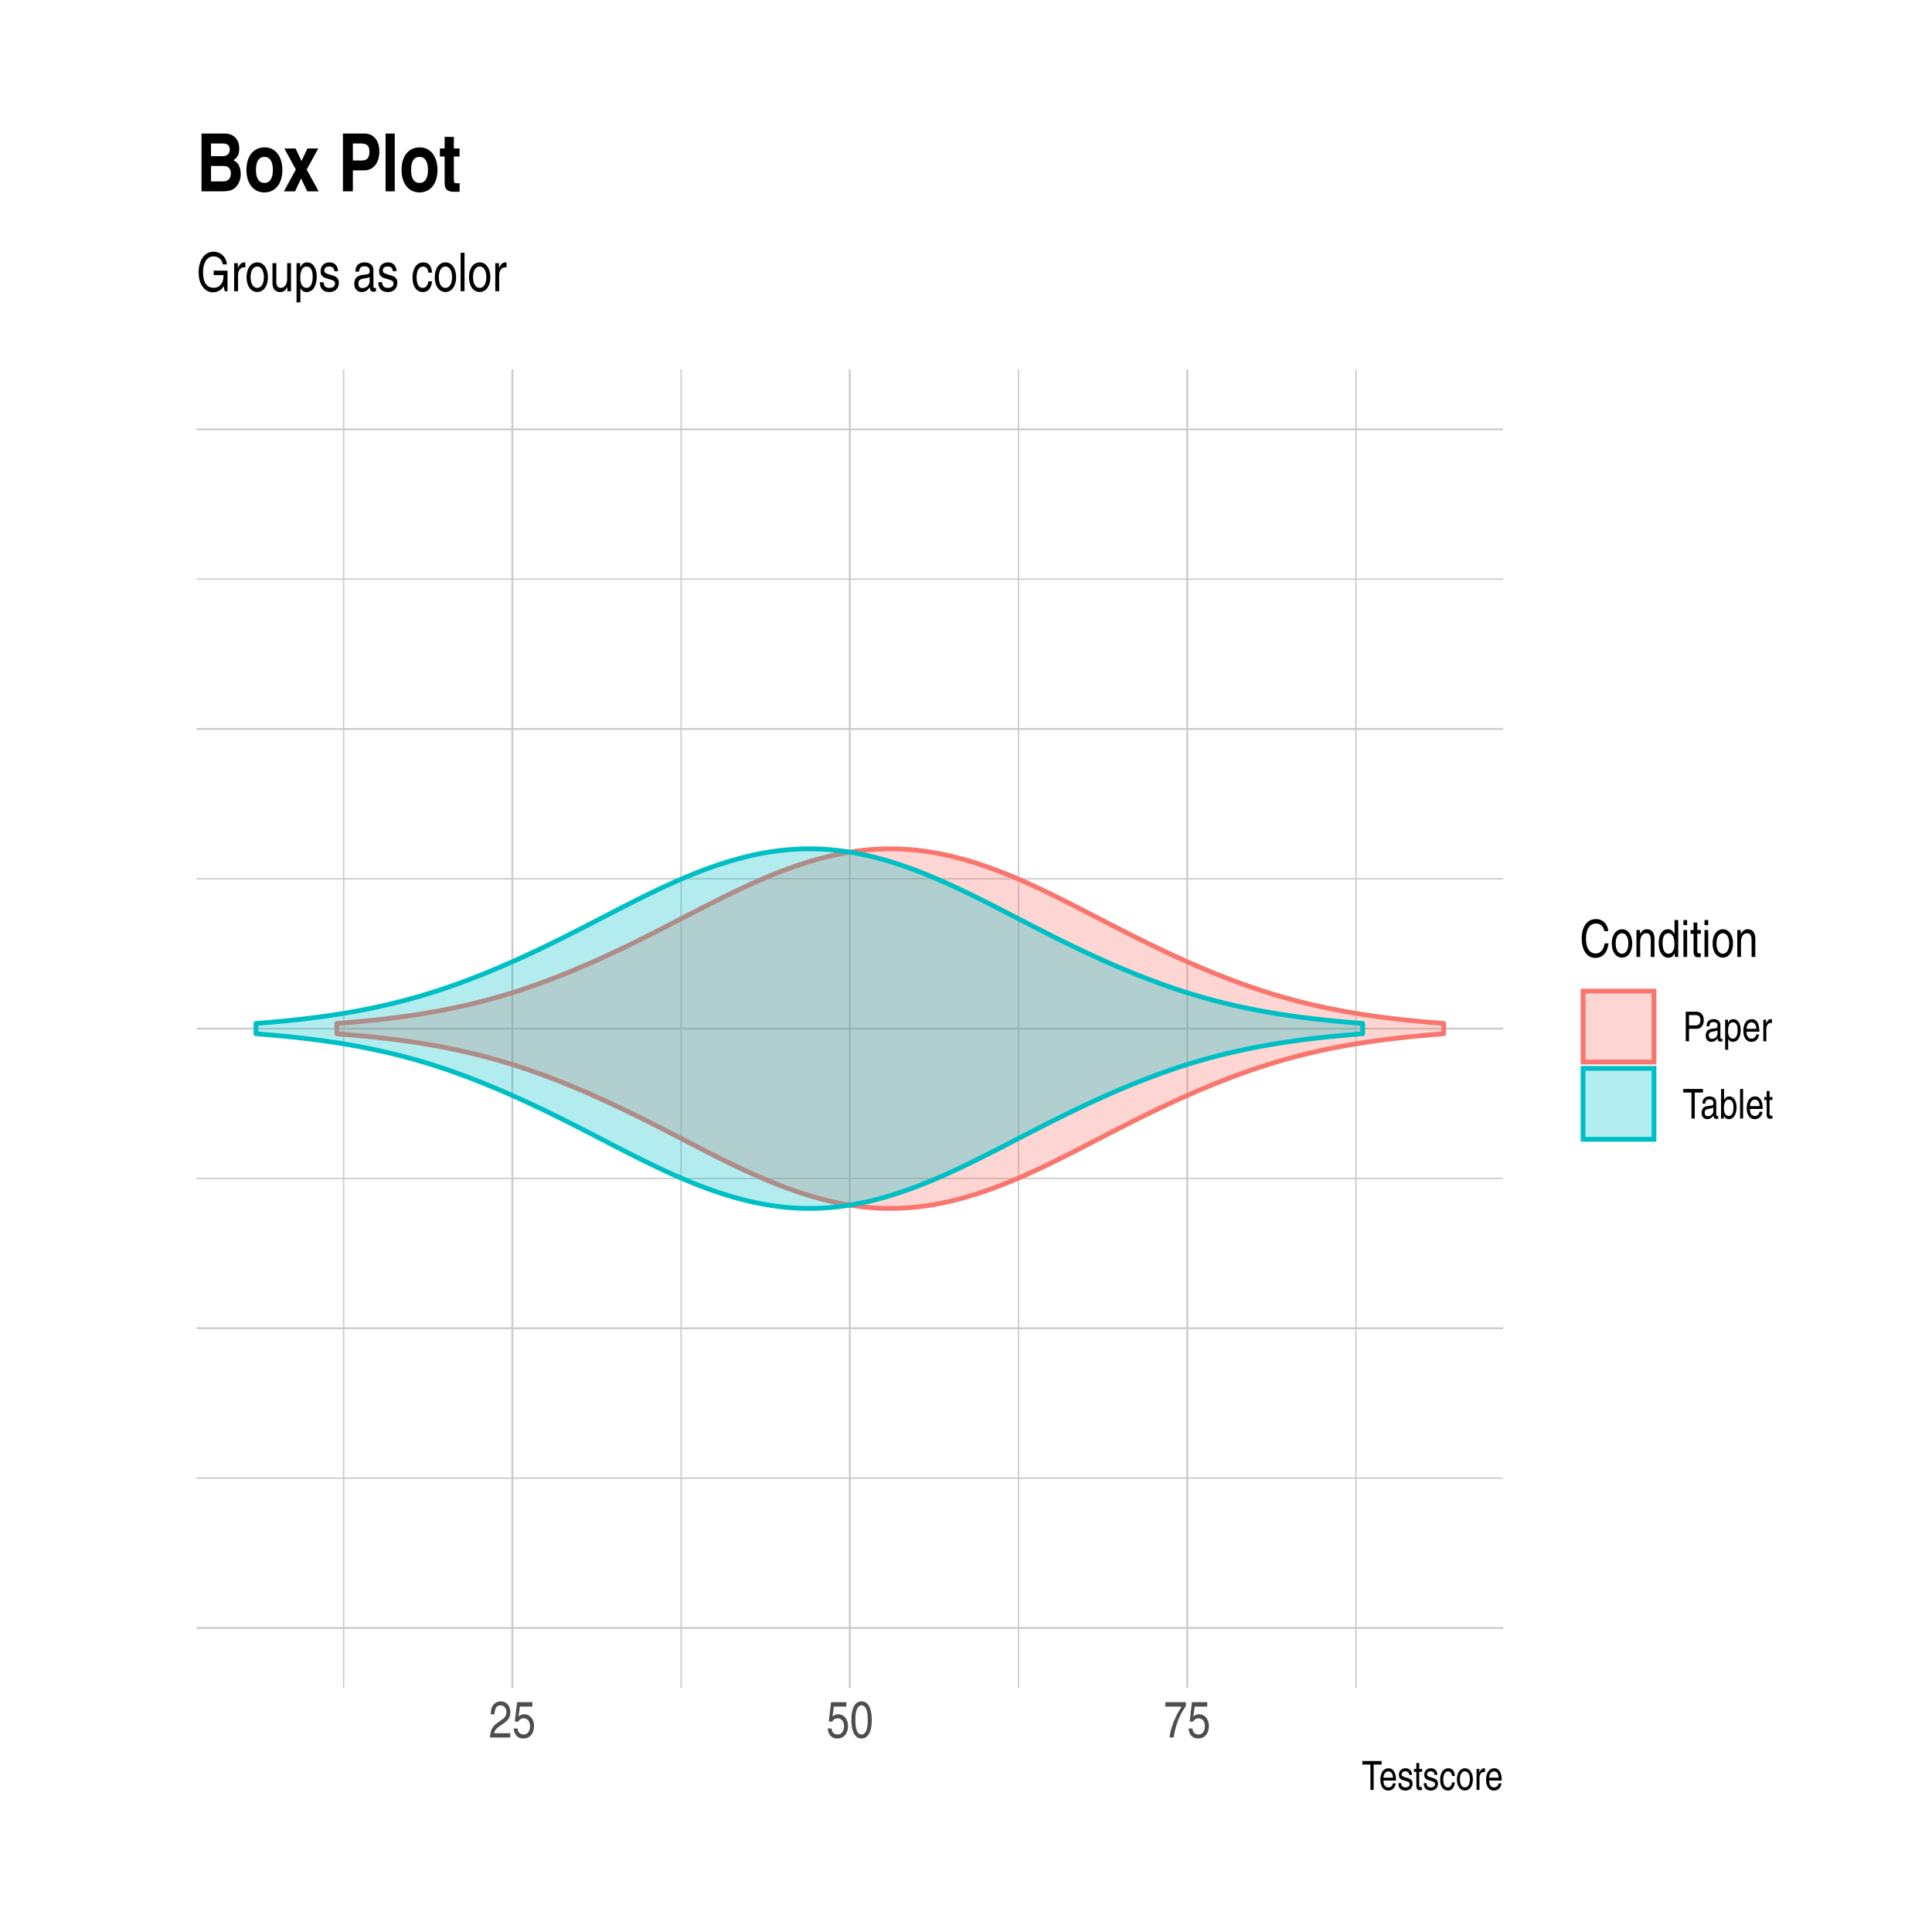
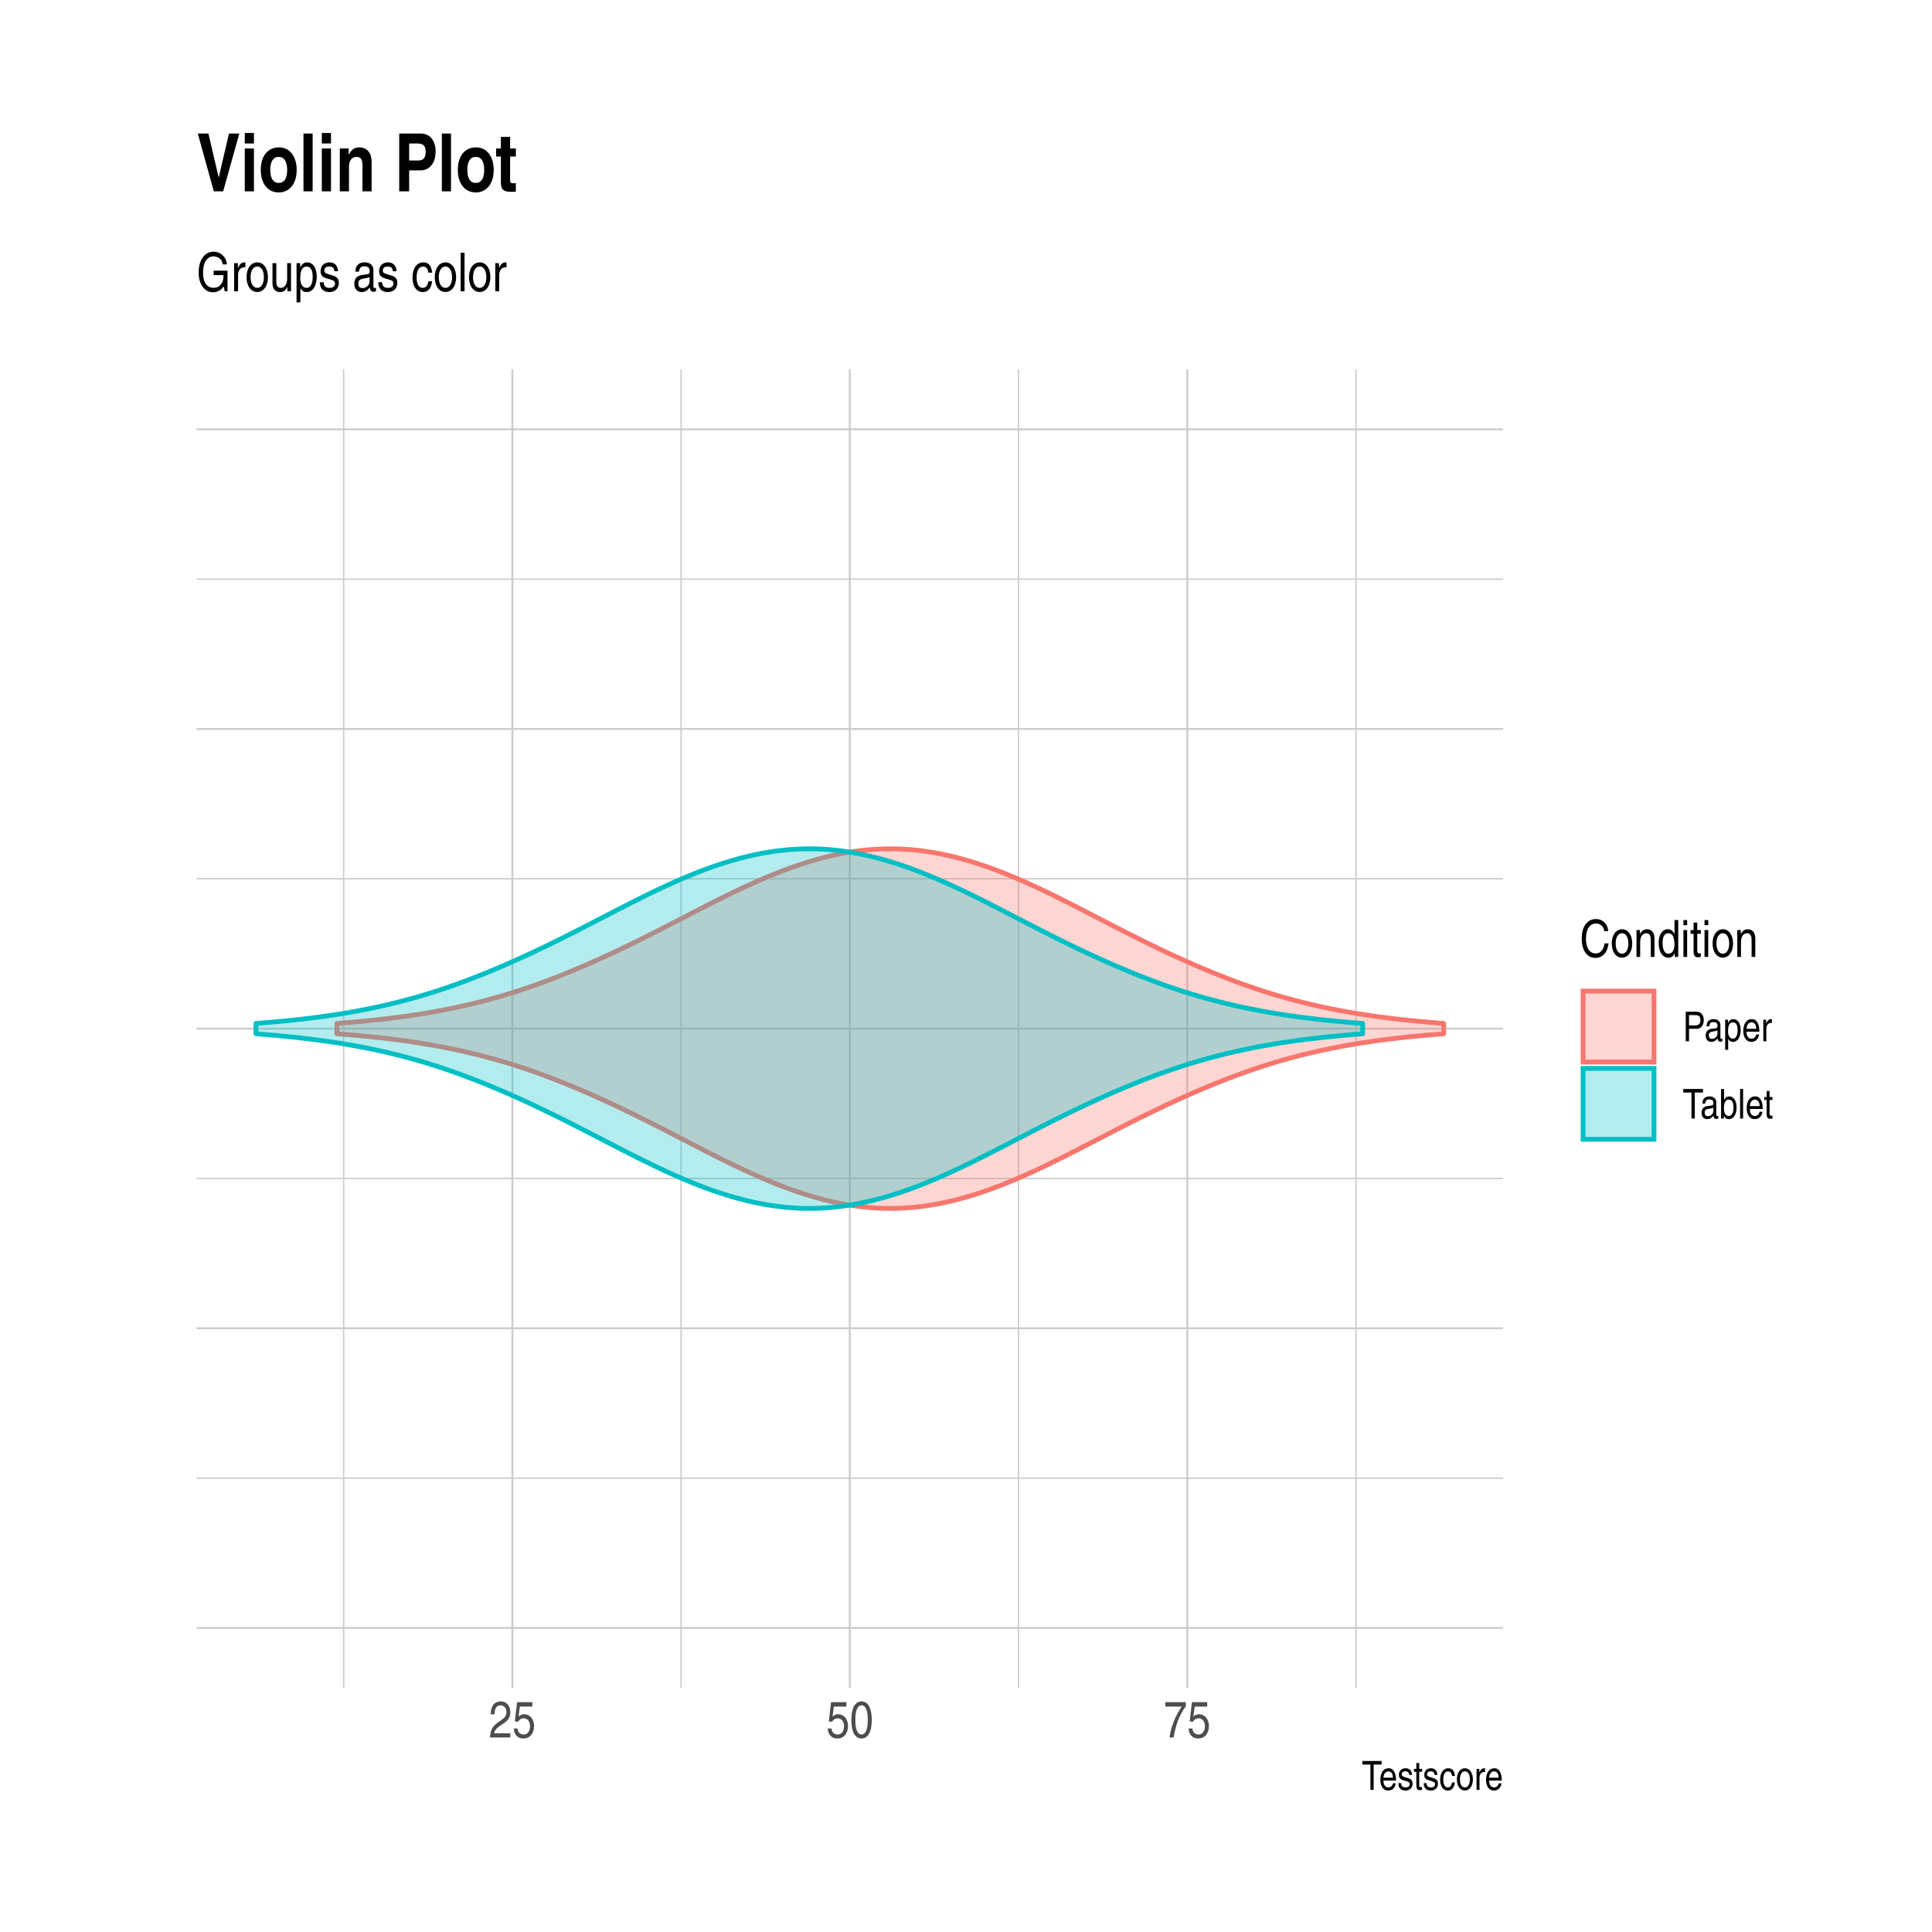
<svg xmlns="http://www.w3.org/2000/svg" class="svglite" width="432.00pt" height="432.00pt" viewBox="0 0 432.00 432.00">
  <defs>
    <style type="text/css">
    .svglite line, .svglite polyline, .svglite polygon, .svglite path, .svglite rect, .svglite circle {
      fill: none;
      stroke: #000000;
      stroke-linecap: round;
      stroke-linejoin: round;
      stroke-miterlimit: 10.00;
    }
  </style>
  </defs>
  <rect width="100%" height="100%" style="stroke: none; fill: none;" />
  <defs>
    <clipPath id="cpMC4wMHw0MzIuMDB8MC4wMHw0MzIuMDA=">
      <rect x="0.00" y="0.00" width="432.00" height="432.00" />
    </clipPath>
  </defs>
  <g clip-path="url(#cpMC4wMHw0MzIuMDB8MC4wMHw0MzIuMDA=)">
</g>
  <defs>
    <clipPath id="cpNDMuOTV8MzM2LjA5fDgyLjU5fDM3Ny40MQ==">
      <rect x="43.95" y="82.59" width="292.14" height="294.83" />
    </clipPath>
  </defs>
  <g clip-path="url(#cpNDMuOTV8MzM2LjA5fDgyLjU5fDM3Ny40MQ==)">
    <polyline points="43.95,330.51 336.09,330.51 " style="stroke-width: 0.32; stroke: #CCCCCC; stroke-linecap: butt;" />
    <polyline points="43.95,263.50 336.09,263.50 " style="stroke-width: 0.32; stroke: #CCCCCC; stroke-linecap: butt;" />
    <polyline points="43.95,196.50 336.09,196.50 " style="stroke-width: 0.32; stroke: #CCCCCC; stroke-linecap: butt;" />
    <polyline points="43.95,129.49 336.09,129.49 " style="stroke-width: 0.32; stroke: #CCCCCC; stroke-linecap: butt;" />
    <polyline points="76.84,377.41 76.84,82.59 " style="stroke-width: 0.32; stroke: #CCCCCC; stroke-linecap: butt;" />
    <polyline points="152.29,377.41 152.29,82.59 " style="stroke-width: 0.32; stroke: #CCCCCC; stroke-linecap: butt;" />
    <polyline points="227.74,377.41 227.74,82.59 " style="stroke-width: 0.32; stroke: #CCCCCC; stroke-linecap: butt;" />
    <polyline points="303.19,377.41 303.19,82.59 " style="stroke-width: 0.32; stroke: #CCCCCC; stroke-linecap: butt;" />
    <polyline points="43.95,364.01 336.09,364.01 " style="stroke-width: 0.43; stroke: #CCCCCC; stroke-linecap: butt;" />
    <polyline points="43.95,297.00 336.09,297.00 " style="stroke-width: 0.43; stroke: #CCCCCC; stroke-linecap: butt;" />
    <polyline points="43.95,230.00 336.09,230.00 " style="stroke-width: 0.43; stroke: #CCCCCC; stroke-linecap: butt;" />
    <polyline points="43.95,162.99 336.09,162.99 " style="stroke-width: 0.43; stroke: #CCCCCC; stroke-linecap: butt;" />
    <polyline points="43.95,95.99 336.09,95.99 " style="stroke-width: 0.43; stroke: #CCCCCC; stroke-linecap: butt;" />
    <polyline points="114.57,377.41 114.57,82.59 " style="stroke-width: 0.43; stroke: #CCCCCC; stroke-linecap: butt;" />
    <polyline points="190.02,377.41 190.02,82.59 " style="stroke-width: 0.43; stroke: #CCCCCC; stroke-linecap: butt;" />
    <polyline points="265.47,377.41 265.47,82.59 " style="stroke-width: 0.43; stroke: #CCCCCC; stroke-linecap: butt;" />
    <polygon points="75.33,231.15 75.82,231.19 76.30,231.23 76.79,231.27 77.27,231.31 77.76,231.35 78.24,231.39 78.72,231.43 79.21,231.47 79.69,231.52 80.18,231.56 80.66,231.61 81.15,231.65 81.63,231.70 82.11,231.75 82.60,231.79 83.08,231.84 83.57,231.89 84.05,231.94 84.54,232.00 85.02,232.05 85.50,232.11 85.99,232.16 86.47,232.22 86.96,232.28 87.44,232.33 87.93,232.39 88.41,232.46 88.89,232.52 89.38,232.58 89.86,232.65 90.35,232.71 90.83,232.78 91.32,232.85 91.80,232.92 92.28,232.99 92.77,233.06 93.25,233.14 93.74,233.21 94.22,233.29 94.71,233.37 95.19,233.45 95.67,233.53 96.16,233.61 96.64,233.70 97.13,233.79 97.61,233.87 98.10,233.96 98.58,234.05 99.06,234.15 99.55,234.24 100.03,234.33 100.52,234.43 101.00,234.53 101.49,234.63 101.97,234.73 102.45,234.84 102.94,234.94 103.42,235.05 103.91,235.16 104.39,235.27 104.88,235.38 105.36,235.50 105.84,235.61 106.33,235.73 106.81,235.85 107.30,235.97 107.78,236.09 108.27,236.22 108.75,236.35 109.23,236.48 109.72,236.61 110.20,236.74 110.69,236.88 111.17,237.01 111.66,237.15 112.14,237.29 112.62,237.43 113.11,237.58 113.59,237.73 114.08,237.87 114.56,238.02 115.05,238.18 115.53,238.33 116.01,238.49 116.50,238.65 116.98,238.81 117.47,238.97 117.95,239.13 118.44,239.30 118.92,239.47 119.40,239.64 119.89,239.81 120.37,239.98 120.86,240.16 121.34,240.34 121.83,240.51 122.31,240.70 122.79,240.88 123.28,241.06 123.76,241.25 124.25,241.44 124.73,241.62 125.22,241.82 125.70,242.01 126.18,242.20 126.67,242.40 127.15,242.60 127.64,242.80 128.12,243.00 128.61,243.20 129.09,243.40 129.57,243.61 130.06,243.81 130.54,244.02 131.03,244.23 131.51,244.44 132.00,244.65 132.48,244.87 132.96,245.08 133.45,245.30 133.93,245.52 134.42,245.74 134.90,245.96 135.39,246.18 135.87,246.40 136.35,246.63 136.84,246.85 137.32,247.08 137.81,247.31 138.29,247.54 138.78,247.77 139.26,248.00 139.74,248.23 140.23,248.47 140.71,248.70 141.20,248.94 141.68,249.17 142.17,249.41 142.65,249.65 143.13,249.89 143.62,250.13 144.10,250.37 144.59,250.62 145.07,250.86 145.56,251.10 146.04,251.35 146.53,251.59 147.01,251.84 147.49,252.09 147.98,252.33 148.46,252.58 148.95,252.83 149.43,253.08 149.92,253.33 150.40,253.58 150.88,253.83 151.37,254.08 151.85,254.33 152.34,254.58 152.82,254.83 153.31,255.08 153.79,255.33 154.27,255.58 154.76,255.83 155.24,256.08 155.73,256.33 156.21,256.58 156.70,256.83 157.18,257.08 157.66,257.33 158.15,257.57 158.63,257.82 159.12,258.06 159.60,258.31 160.09,258.55 160.57,258.80 161.05,259.04 161.54,259.28 162.02,259.52 162.51,259.76 162.99,259.99 163.48,260.23 163.96,260.46 164.44,260.70 164.93,260.93 165.41,261.16 165.90,261.39 166.38,261.61 166.87,261.84 167.35,262.06 167.83,262.28 168.32,262.50 168.80,262.72 169.29,262.93 169.77,263.14 170.26,263.35 170.74,263.56 171.22,263.77 171.71,263.97 172.19,264.17 172.68,264.37 173.16,264.57 173.65,264.76 174.13,264.95 174.61,265.14 175.10,265.32 175.58,265.51 176.07,265.69 176.55,265.86 177.04,266.04 177.52,266.21 178.00,266.38 178.49,266.54 178.97,266.70 179.46,266.86 179.94,267.02 180.43,267.17 180.91,267.32 181.39,267.46 181.88,267.61 182.36,267.75 182.85,267.88 183.33,268.01 183.82,268.14 184.30,268.27 184.78,268.39 185.27,268.51 185.75,268.62 186.24,268.73 186.72,268.84 187.21,268.94 187.69,269.04 188.17,269.13 188.66,269.23 189.14,269.31 189.63,269.40 190.11,269.48 190.60,269.55 191.08,269.62 191.56,269.69 192.05,269.75 192.53,269.81 193.02,269.87 193.50,269.92 193.99,269.97 194.47,270.01 194.95,270.05 195.44,270.08 195.92,270.11 196.41,270.14 196.89,270.16 197.38,270.18 197.86,270.19 198.34,270.20 198.83,270.20 199.31,270.20 199.80,270.20 200.28,270.19 200.77,270.18 201.25,270.16 201.73,270.14 202.22,270.11 202.70,270.08 203.19,270.05 203.67,270.01 204.16,269.97 204.64,269.92 205.12,269.87 205.61,269.81 206.09,269.75 206.58,269.69 207.06,269.62 207.55,269.55 208.03,269.48 208.51,269.40 209.00,269.31 209.48,269.23 209.97,269.13 210.45,269.04 210.94,268.94 211.42,268.84 211.90,268.73 212.39,268.62 212.87,268.51 213.36,268.39 213.84,268.27 214.33,268.14 214.81,268.01 215.29,267.88 215.78,267.75 216.26,267.61 216.75,267.46 217.23,267.32 217.72,267.17 218.20,267.02 218.68,266.86 219.17,266.70 219.65,266.54 220.14,266.38 220.62,266.21 221.11,266.04 221.59,265.86 222.07,265.69 222.56,265.51 223.04,265.32 223.53,265.14 224.01,264.95 224.50,264.76 224.98,264.57 225.46,264.37 225.95,264.17 226.43,263.97 226.92,263.77 227.40,263.56 227.89,263.35 228.37,263.14 228.85,262.93 229.34,262.72 229.82,262.50 230.31,262.28 230.79,262.06 231.28,261.84 231.76,261.61 232.25,261.39 232.73,261.16 233.21,260.93 233.70,260.70 234.18,260.46 234.67,260.23 235.15,259.99 235.64,259.76 236.12,259.52 236.60,259.28 237.09,259.04 237.57,258.80 238.06,258.55 238.54,258.31 239.03,258.06 239.51,257.82 239.99,257.57 240.48,257.33 240.96,257.08 241.45,256.83 241.93,256.58 242.42,256.33 242.90,256.08 243.38,255.83 243.87,255.58 244.35,255.33 244.84,255.08 245.32,254.83 245.81,254.58 246.29,254.33 246.77,254.08 247.26,253.83 247.74,253.58 248.23,253.33 248.71,253.08 249.20,252.83 249.68,252.58 250.16,252.33 250.65,252.09 251.13,251.84 251.62,251.59 252.10,251.35 252.59,251.10 253.07,250.86 253.55,250.62 254.04,250.37 254.52,250.13 255.01,249.89 255.49,249.65 255.98,249.41 256.46,249.17 256.94,248.94 257.43,248.70 257.91,248.47 258.40,248.23 258.88,248.00 259.37,247.77 259.85,247.54 260.33,247.31 260.82,247.08 261.30,246.85 261.79,246.63 262.27,246.40 262.76,246.18 263.24,245.96 263.72,245.74 264.21,245.52 264.69,245.30 265.18,245.08 265.66,244.87 266.15,244.65 266.63,244.44 267.11,244.23 267.60,244.02 268.08,243.81 268.57,243.61 269.05,243.40 269.54,243.20 270.02,243.00 270.50,242.80 270.99,242.60 271.47,242.40 271.96,242.20 272.44,242.01 272.93,241.82 273.41,241.62 273.89,241.44 274.38,241.25 274.86,241.06 275.35,240.88 275.83,240.70 276.32,240.51 276.80,240.34 277.28,240.16 277.77,239.98 278.25,239.81 278.74,239.64 279.22,239.47 279.71,239.30 280.19,239.13 280.67,238.97 281.16,238.81 281.64,238.65 282.13,238.49 282.61,238.33 283.10,238.18 283.58,238.02 284.06,237.87 284.55,237.73 285.03,237.58 285.52,237.43 286.00,237.29 286.49,237.15 286.97,237.01 287.45,236.88 287.94,236.74 288.42,236.61 288.91,236.48 289.39,236.35 289.88,236.22 290.36,236.09 290.84,235.97 291.33,235.85 291.81,235.73 292.30,235.61 292.78,235.50 293.27,235.38 293.75,235.27 294.23,235.16 294.72,235.05 295.20,234.94 295.69,234.84 296.17,234.73 296.66,234.63 297.14,234.53 297.62,234.43 298.11,234.33 298.59,234.24 299.08,234.15 299.56,234.05 300.05,233.96 300.53,233.87 301.01,233.79 301.50,233.70 301.98,233.61 302.47,233.53 302.95,233.45 303.44,233.37 303.92,233.29 304.40,233.21 304.89,233.14 305.37,233.06 305.86,232.99 306.34,232.92 306.83,232.85 307.31,232.78 307.79,232.71 308.28,232.65 308.76,232.58 309.25,232.52 309.73,232.46 310.22,232.39 310.70,232.33 311.18,232.28 311.67,232.22 312.15,232.16 312.64,232.11 313.12,232.05 313.61,232.00 314.09,231.94 314.57,231.89 315.06,231.84 315.54,231.79 316.03,231.75 316.51,231.70 317.00,231.65 317.48,231.61 317.97,231.56 318.45,231.52 318.93,231.47 319.42,231.43 319.90,231.39 320.39,231.35 320.87,231.31 321.36,231.27 321.84,231.23 322.32,231.19 322.81,231.15 322.81,228.84 322.32,228.81 321.84,228.77 321.36,228.73 320.87,228.69 320.39,228.65 319.90,228.61 319.42,228.57 318.93,228.52 318.45,228.48 317.97,228.44 317.48,228.39 317.00,228.35 316.51,228.30 316.03,228.25 315.54,228.20 315.06,228.16 314.57,228.10 314.09,228.05 313.61,228.00 313.12,227.95 312.64,227.89 312.15,227.84 311.67,227.78 311.18,227.72 310.70,227.66 310.22,227.60 309.73,227.54 309.25,227.48 308.76,227.42 308.28,227.35 307.79,227.28 307.31,227.22 306.83,227.15 306.34,227.08 305.86,227.01 305.37,226.93 304.89,226.86 304.40,226.78 303.92,226.71 303.44,226.63 302.95,226.55 302.47,226.47 301.98,226.38 301.50,226.30 301.01,226.21 300.53,226.13 300.05,226.04 299.56,225.95 299.08,225.85 298.59,225.76 298.11,225.66 297.62,225.57 297.14,225.47 296.66,225.37 296.17,225.27 295.69,225.16 295.20,225.06 294.72,224.95 294.23,224.84 293.75,224.73 293.27,224.62 292.78,224.50 292.30,224.39 291.81,224.27 291.33,224.15 290.84,224.03 290.36,223.90 289.88,223.78 289.39,223.65 288.91,223.52 288.42,223.39 287.94,223.26 287.45,223.12 286.97,222.99 286.49,222.85 286.00,222.71 285.52,222.56 285.03,222.42 284.55,222.27 284.06,222.12 283.58,221.97 283.10,221.82 282.61,221.67 282.13,221.51 281.64,221.35 281.16,221.19 280.67,221.03 280.19,220.86 279.71,220.70 279.22,220.53 278.74,220.36 278.25,220.19 277.77,220.02 277.28,219.84 276.80,219.66 276.32,219.48 275.83,219.30 275.35,219.12 274.86,218.94 274.38,218.75 273.89,218.56 273.41,218.37 272.93,218.18 272.44,217.99 271.96,217.80 271.47,217.60 270.99,217.40 270.50,217.20 270.02,217.00 269.54,216.80 269.05,216.60 268.57,216.39 268.08,216.18 267.60,215.98 267.11,215.77 266.63,215.56 266.15,215.34 265.66,215.13 265.18,214.91 264.69,214.70 264.21,214.48 263.72,214.26 263.24,214.04 262.76,213.82 262.27,213.60 261.79,213.37 261.30,213.15 260.82,212.92 260.33,212.69 259.85,212.46 259.37,212.23 258.88,212.00 258.40,211.77 257.91,211.53 257.43,211.30 256.94,211.06 256.46,210.82 255.98,210.59 255.49,210.35 255.01,210.11 254.52,209.87 254.04,209.63 253.55,209.38 253.07,209.14 252.59,208.89 252.10,208.65 251.62,208.40 251.13,208.16 250.65,207.91 250.16,207.66 249.68,207.42 249.20,207.17 248.71,206.92 248.23,206.67 247.74,206.42 247.26,206.17 246.77,205.92 246.29,205.67 245.81,205.42 245.32,205.17 244.84,204.92 244.35,204.67 243.87,204.42 243.38,204.17 242.90,203.92 242.42,203.67 241.93,203.42 241.45,203.17 240.96,202.92 240.48,202.67 239.99,202.43 239.51,202.18 239.03,201.93 238.54,201.69 238.06,201.45 237.57,201.20 237.09,200.96 236.60,200.72 236.12,200.48 235.64,200.24 235.15,200.00 234.67,199.77 234.18,199.53 233.70,199.30 233.21,199.07 232.73,198.84 232.25,198.61 231.76,198.39 231.28,198.16 230.79,197.94 230.31,197.72 229.82,197.50 229.34,197.28 228.85,197.07 228.37,196.86 227.89,196.64 227.40,196.44 226.92,196.23 226.43,196.03 225.95,195.83 225.46,195.63 224.98,195.43 224.50,195.24 224.01,195.05 223.53,194.86 223.04,194.67 222.56,194.49 222.07,194.31 221.59,194.13 221.11,193.96 220.62,193.79 220.14,193.62 219.65,193.46 219.17,193.29 218.68,193.14 218.20,192.98 217.72,192.83 217.23,192.68 216.75,192.53 216.26,192.39 215.78,192.25 215.29,192.12 214.81,191.98 214.33,191.86 213.84,191.73 213.36,191.61 212.87,191.49 212.39,191.38 211.90,191.27 211.42,191.16 210.94,191.06 210.45,190.96 209.97,190.86 209.48,190.77 209.00,190.68 208.51,190.60 208.03,190.52 207.55,190.45 207.06,190.37 206.58,190.31 206.09,190.24 205.61,190.18 205.12,190.13 204.64,190.08 204.16,190.03 203.67,189.99 203.19,189.95 202.70,189.92 202.22,189.89 201.73,189.86 201.25,189.84 200.77,189.82 200.28,189.81 199.80,189.80 199.31,189.80 198.83,189.80 198.34,189.80 197.86,189.81 197.38,189.82 196.89,189.84 196.41,189.86 195.92,189.89 195.44,189.92 194.95,189.95 194.47,189.99 193.99,190.03 193.50,190.08 193.02,190.13 192.53,190.18 192.05,190.24 191.56,190.31 191.08,190.37 190.60,190.45 190.11,190.52 189.63,190.60 189.14,190.68 188.66,190.77 188.17,190.86 187.69,190.96 187.21,191.06 186.72,191.16 186.24,191.27 185.75,191.38 185.27,191.49 184.78,191.61 184.30,191.73 183.82,191.86 183.33,191.98 182.85,192.12 182.36,192.25 181.88,192.39 181.39,192.53 180.91,192.68 180.43,192.83 179.94,192.98 179.46,193.14 178.97,193.29 178.49,193.46 178.00,193.62 177.52,193.79 177.04,193.96 176.55,194.13 176.07,194.31 175.58,194.49 175.10,194.67 174.61,194.86 174.13,195.05 173.65,195.24 173.16,195.43 172.68,195.63 172.19,195.83 171.71,196.03 171.22,196.23 170.74,196.44 170.26,196.64 169.77,196.86 169.29,197.07 168.80,197.28 168.32,197.50 167.83,197.72 167.35,197.94 166.87,198.16 166.38,198.39 165.90,198.61 165.41,198.84 164.93,199.07 164.44,199.30 163.96,199.53 163.48,199.77 162.99,200.00 162.51,200.24 162.02,200.48 161.54,200.72 161.05,200.96 160.57,201.20 160.09,201.45 159.60,201.69 159.12,201.93 158.63,202.18 158.15,202.43 157.66,202.67 157.18,202.92 156.70,203.17 156.21,203.42 155.73,203.67 155.24,203.92 154.76,204.17 154.27,204.42 153.79,204.67 153.31,204.92 152.82,205.17 152.34,205.42 151.85,205.67 151.37,205.92 150.88,206.17 150.40,206.42 149.92,206.67 149.43,206.92 148.95,207.17 148.46,207.42 147.98,207.66 147.49,207.91 147.01,208.16 146.53,208.40 146.04,208.65 145.56,208.89 145.07,209.14 144.59,209.38 144.10,209.63 143.62,209.87 143.13,210.11 142.65,210.35 142.17,210.59 141.68,210.82 141.20,211.06 140.71,211.30 140.23,211.53 139.74,211.77 139.26,212.00 138.78,212.23 138.29,212.46 137.81,212.69 137.32,212.92 136.84,213.15 136.35,213.37 135.87,213.60 135.39,213.82 134.90,214.04 134.42,214.26 133.93,214.48 133.45,214.70 132.96,214.91 132.48,215.13 132.00,215.34 131.51,215.56 131.03,215.77 130.54,215.98 130.06,216.18 129.57,216.39 129.09,216.60 128.61,216.80 128.12,217.00 127.64,217.20 127.15,217.40 126.67,217.60 126.18,217.80 125.70,217.99 125.22,218.18 124.73,218.37 124.25,218.56 123.76,218.75 123.28,218.94 122.79,219.12 122.31,219.30 121.83,219.48 121.34,219.66 120.86,219.84 120.37,220.02 119.89,220.19 119.40,220.36 118.92,220.53 118.44,220.70 117.95,220.86 117.47,221.03 116.98,221.19 116.50,221.35 116.01,221.51 115.53,221.67 115.05,221.82 114.56,221.97 114.08,222.12 113.59,222.27 113.11,222.42 112.62,222.56 112.14,222.71 111.66,222.85 111.17,222.99 110.69,223.12 110.20,223.26 109.72,223.39 109.23,223.52 108.75,223.65 108.27,223.78 107.78,223.90 107.30,224.03 106.81,224.15 106.33,224.27 105.84,224.39 105.36,224.50 104.88,224.62 104.39,224.73 103.91,224.84 103.42,224.95 102.94,225.06 102.45,225.16 101.97,225.27 101.49,225.37 101.00,225.47 100.52,225.57 100.03,225.66 99.55,225.76 99.06,225.85 98.58,225.95 98.10,226.04 97.61,226.13 97.13,226.21 96.64,226.30 96.16,226.38 95.67,226.47 95.19,226.55 94.71,226.63 94.22,226.71 93.74,226.78 93.25,226.86 92.77,226.93 92.28,227.01 91.80,227.08 91.32,227.15 90.83,227.22 90.35,227.28 89.86,227.35 89.38,227.42 88.89,227.48 88.41,227.54 87.93,227.60 87.44,227.66 86.96,227.72 86.47,227.78 85.99,227.84 85.50,227.89 85.02,227.95 84.54,228.00 84.05,228.05 83.57,228.10 83.08,228.16 82.60,228.20 82.11,228.25 81.63,228.30 81.15,228.35 80.66,228.39 80.18,228.44 79.69,228.48 79.21,228.52 78.72,228.57 78.24,228.61 77.76,228.65 77.27,228.69 76.79,228.73 76.30,228.77 75.82,228.81 75.33,228.84 75.33,231.15 " style="stroke-width: 1.07; stroke: #F8766D; fill: #F8766D; fill-opacity: 0.30;" />
    <polygon points="57.23,231.15 57.71,231.19 58.19,231.23 58.68,231.27 59.16,231.31 59.65,231.35 60.13,231.39 60.62,231.43 61.10,231.47 61.58,231.52 62.07,231.56 62.55,231.61 63.04,231.65 63.52,231.70 64.01,231.75 64.49,231.79 64.97,231.84 65.46,231.89 65.94,231.94 66.43,232.00 66.91,232.05 67.40,232.11 67.88,232.16 68.36,232.22 68.85,232.28 69.33,232.33 69.82,232.39 70.30,232.46 70.79,232.52 71.27,232.58 71.75,232.65 72.24,232.71 72.72,232.78 73.21,232.85 73.69,232.92 74.18,232.99 74.66,233.06 75.14,233.14 75.63,233.21 76.11,233.29 76.60,233.37 77.08,233.45 77.57,233.53 78.05,233.61 78.53,233.70 79.02,233.79 79.50,233.87 79.99,233.96 80.47,234.05 80.96,234.15 81.44,234.24 81.92,234.33 82.41,234.43 82.89,234.53 83.38,234.63 83.86,234.73 84.35,234.84 84.83,234.94 85.31,235.05 85.80,235.16 86.28,235.27 86.77,235.38 87.25,235.50 87.74,235.61 88.22,235.73 88.71,235.85 89.19,235.97 89.67,236.09 90.16,236.22 90.64,236.35 91.13,236.48 91.61,236.61 92.10,236.74 92.58,236.88 93.06,237.01 93.55,237.15 94.03,237.29 94.52,237.43 95.00,237.58 95.49,237.73 95.97,237.87 96.45,238.02 96.94,238.18 97.42,238.33 97.91,238.49 98.39,238.65 98.88,238.81 99.36,238.97 99.84,239.13 100.33,239.30 100.81,239.47 101.30,239.64 101.78,239.81 102.27,239.98 102.75,240.16 103.23,240.34 103.72,240.51 104.20,240.70 104.69,240.88 105.17,241.06 105.66,241.25 106.14,241.44 106.62,241.62 107.11,241.82 107.59,242.01 108.08,242.20 108.56,242.40 109.05,242.60 109.53,242.80 110.01,243.00 110.50,243.20 110.98,243.40 111.47,243.61 111.95,243.81 112.44,244.02 112.92,244.23 113.40,244.44 113.89,244.65 114.37,244.87 114.86,245.08 115.34,245.30 115.83,245.52 116.31,245.74 116.79,245.96 117.28,246.18 117.76,246.40 118.25,246.63 118.73,246.85 119.22,247.08 119.70,247.31 120.18,247.54 120.67,247.77 121.15,248.00 121.64,248.23 122.12,248.47 122.61,248.70 123.09,248.94 123.57,249.17 124.06,249.41 124.54,249.65 125.03,249.89 125.51,250.13 126.00,250.37 126.48,250.62 126.96,250.86 127.45,251.10 127.93,251.35 128.42,251.59 128.90,251.84 129.39,252.09 129.87,252.33 130.35,252.58 130.84,252.83 131.32,253.08 131.81,253.33 132.29,253.58 132.78,253.83 133.26,254.08 133.74,254.33 134.23,254.58 134.71,254.83 135.20,255.08 135.68,255.33 136.17,255.58 136.65,255.83 137.13,256.08 137.62,256.33 138.10,256.58 138.59,256.83 139.07,257.08 139.56,257.33 140.04,257.57 140.52,257.82 141.01,258.06 141.49,258.31 141.98,258.55 142.46,258.80 142.95,259.04 143.43,259.28 143.91,259.52 144.40,259.76 144.88,259.99 145.37,260.23 145.85,260.46 146.34,260.70 146.82,260.93 147.30,261.16 147.79,261.39 148.27,261.61 148.76,261.84 149.24,262.06 149.73,262.28 150.21,262.50 150.69,262.72 151.18,262.93 151.66,263.14 152.15,263.35 152.63,263.56 153.12,263.77 153.60,263.97 154.08,264.17 154.57,264.37 155.05,264.57 155.54,264.76 156.02,264.95 156.51,265.14 156.99,265.32 157.47,265.51 157.96,265.69 158.44,265.86 158.93,266.04 159.41,266.21 159.90,266.38 160.38,266.54 160.86,266.70 161.35,266.86 161.83,267.02 162.32,267.17 162.80,267.32 163.29,267.46 163.77,267.61 164.25,267.75 164.74,267.88 165.22,268.01 165.71,268.14 166.19,268.27 166.68,268.39 167.16,268.51 167.64,268.62 168.13,268.73 168.61,268.84 169.10,268.94 169.58,269.04 170.07,269.13 170.55,269.23 171.04,269.31 171.52,269.40 172.00,269.48 172.49,269.55 172.97,269.62 173.46,269.69 173.94,269.75 174.43,269.81 174.91,269.87 175.39,269.92 175.88,269.97 176.36,270.01 176.85,270.05 177.33,270.08 177.82,270.11 178.30,270.14 178.78,270.16 179.27,270.18 179.75,270.19 180.24,270.20 180.72,270.20 181.21,270.20 181.69,270.20 182.17,270.19 182.66,270.18 183.14,270.16 183.63,270.14 184.11,270.11 184.60,270.08 185.08,270.05 185.56,270.01 186.05,269.97 186.53,269.92 187.02,269.87 187.50,269.81 187.99,269.75 188.47,269.69 188.95,269.62 189.44,269.55 189.92,269.48 190.41,269.40 190.89,269.31 191.38,269.23 191.86,269.13 192.34,269.04 192.83,268.94 193.31,268.84 193.80,268.73 194.28,268.62 194.77,268.51 195.25,268.39 195.73,268.27 196.22,268.14 196.70,268.01 197.19,267.88 197.67,267.75 198.16,267.61 198.64,267.46 199.12,267.32 199.61,267.17 200.09,267.02 200.58,266.86 201.06,266.70 201.55,266.54 202.03,266.38 202.51,266.21 203.00,266.04 203.48,265.86 203.97,265.69 204.45,265.51 204.94,265.32 205.42,265.14 205.90,264.95 206.39,264.76 206.87,264.57 207.36,264.37 207.84,264.17 208.33,263.97 208.81,263.77 209.29,263.56 209.78,263.35 210.26,263.14 210.75,262.93 211.23,262.72 211.72,262.50 212.20,262.28 212.68,262.06 213.17,261.84 213.65,261.61 214.14,261.39 214.62,261.16 215.11,260.93 215.59,260.70 216.07,260.46 216.56,260.23 217.04,259.99 217.53,259.76 218.01,259.52 218.50,259.28 218.98,259.04 219.46,258.80 219.95,258.55 220.43,258.31 220.92,258.06 221.40,257.82 221.89,257.57 222.37,257.33 222.85,257.08 223.34,256.83 223.82,256.58 224.31,256.33 224.79,256.08 225.28,255.83 225.76,255.58 226.24,255.33 226.73,255.08 227.21,254.83 227.70,254.58 228.18,254.33 228.67,254.08 229.15,253.83 229.63,253.58 230.12,253.33 230.60,253.08 231.09,252.83 231.57,252.58 232.06,252.33 232.54,252.09 233.02,251.84 233.51,251.59 233.99,251.35 234.48,251.10 234.96,250.86 235.45,250.62 235.93,250.37 236.41,250.13 236.90,249.89 237.38,249.65 237.87,249.41 238.35,249.17 238.84,248.94 239.32,248.70 239.80,248.47 240.29,248.23 240.77,248.00 241.26,247.77 241.74,247.54 242.23,247.31 242.71,247.08 243.19,246.85 243.68,246.63 244.16,246.40 244.65,246.18 245.13,245.96 245.62,245.74 246.10,245.52 246.58,245.30 247.07,245.08 247.55,244.87 248.04,244.65 248.52,244.44 249.01,244.23 249.49,244.02 249.97,243.81 250.46,243.61 250.94,243.40 251.43,243.20 251.91,243.00 252.40,242.80 252.88,242.60 253.36,242.40 253.85,242.20 254.33,242.01 254.82,241.82 255.30,241.62 255.79,241.44 256.27,241.25 256.76,241.06 257.24,240.88 257.72,240.70 258.21,240.51 258.69,240.34 259.18,240.16 259.66,239.98 260.15,239.81 260.63,239.64 261.11,239.47 261.60,239.30 262.08,239.13 262.57,238.97 263.05,238.81 263.54,238.65 264.02,238.49 264.50,238.33 264.99,238.18 265.47,238.02 265.96,237.87 266.44,237.73 266.93,237.58 267.41,237.43 267.89,237.29 268.38,237.15 268.86,237.01 269.35,236.88 269.83,236.74 270.32,236.61 270.80,236.48 271.28,236.35 271.77,236.22 272.25,236.09 272.74,235.97 273.22,235.85 273.71,235.73 274.19,235.61 274.67,235.50 275.16,235.38 275.64,235.27 276.13,235.16 276.61,235.05 277.10,234.94 277.58,234.84 278.06,234.73 278.55,234.63 279.03,234.53 279.52,234.43 280.00,234.33 280.49,234.24 280.97,234.15 281.45,234.05 281.94,233.96 282.42,233.87 282.91,233.79 283.39,233.70 283.88,233.61 284.36,233.53 284.84,233.45 285.33,233.37 285.81,233.29 286.30,233.21 286.78,233.14 287.27,233.06 287.75,232.99 288.23,232.92 288.72,232.85 289.20,232.78 289.69,232.71 290.17,232.65 290.66,232.58 291.14,232.52 291.62,232.46 292.11,232.39 292.59,232.33 293.08,232.28 293.56,232.22 294.05,232.16 294.53,232.11 295.01,232.05 295.50,232.00 295.98,231.94 296.47,231.89 296.95,231.84 297.44,231.79 297.92,231.75 298.40,231.70 298.89,231.65 299.37,231.61 299.86,231.56 300.34,231.52 300.83,231.47 301.31,231.43 301.79,231.39 302.28,231.35 302.76,231.31 303.25,231.27 303.73,231.23 304.22,231.19 304.70,231.15 304.70,228.84 304.22,228.81 303.73,228.77 303.25,228.73 302.76,228.69 302.28,228.65 301.79,228.61 301.31,228.57 300.83,228.52 300.34,228.48 299.86,228.44 299.37,228.39 298.89,228.35 298.40,228.30 297.92,228.25 297.44,228.20 296.95,228.16 296.47,228.10 295.98,228.05 295.50,228.00 295.01,227.95 294.53,227.89 294.05,227.84 293.56,227.78 293.08,227.72 292.59,227.66 292.11,227.60 291.62,227.54 291.14,227.48 290.66,227.42 290.17,227.35 289.69,227.28 289.20,227.22 288.72,227.15 288.23,227.08 287.75,227.01 287.27,226.93 286.78,226.86 286.30,226.78 285.81,226.71 285.33,226.63 284.84,226.55 284.36,226.47 283.88,226.38 283.39,226.30 282.91,226.21 282.42,226.13 281.94,226.04 281.45,225.95 280.97,225.85 280.49,225.76 280.00,225.66 279.52,225.57 279.03,225.47 278.55,225.37 278.06,225.27 277.58,225.16 277.10,225.06 276.61,224.95 276.13,224.84 275.64,224.73 275.16,224.62 274.67,224.50 274.19,224.39 273.71,224.27 273.22,224.15 272.74,224.03 272.25,223.90 271.77,223.78 271.28,223.65 270.80,223.52 270.32,223.39 269.83,223.26 269.35,223.12 268.86,222.99 268.38,222.85 267.89,222.71 267.41,222.56 266.93,222.42 266.44,222.27 265.96,222.12 265.47,221.97 264.99,221.82 264.50,221.67 264.02,221.51 263.54,221.35 263.05,221.19 262.57,221.03 262.08,220.86 261.60,220.70 261.11,220.53 260.63,220.36 260.15,220.19 259.66,220.02 259.18,219.84 258.69,219.66 258.21,219.48 257.72,219.30 257.24,219.12 256.76,218.94 256.27,218.75 255.79,218.56 255.30,218.37 254.82,218.18 254.33,217.99 253.85,217.80 253.36,217.60 252.88,217.40 252.40,217.20 251.91,217.00 251.43,216.80 250.94,216.60 250.46,216.39 249.97,216.18 249.49,215.98 249.01,215.77 248.52,215.56 248.04,215.34 247.55,215.13 247.07,214.91 246.58,214.70 246.10,214.48 245.62,214.26 245.13,214.04 244.65,213.82 244.16,213.60 243.68,213.37 243.19,213.15 242.71,212.92 242.23,212.69 241.74,212.46 241.26,212.23 240.77,212.00 240.29,211.77 239.80,211.53 239.32,211.30 238.84,211.06 238.35,210.82 237.87,210.59 237.38,210.35 236.90,210.11 236.41,209.87 235.93,209.63 235.45,209.38 234.96,209.14 234.48,208.89 233.99,208.65 233.51,208.40 233.02,208.16 232.54,207.91 232.06,207.66 231.57,207.42 231.09,207.17 230.60,206.92 230.12,206.67 229.63,206.42 229.15,206.17 228.67,205.92 228.18,205.67 227.70,205.42 227.21,205.17 226.73,204.92 226.24,204.67 225.76,204.42 225.28,204.17 224.79,203.92 224.31,203.67 223.82,203.42 223.34,203.17 222.85,202.92 222.37,202.67 221.89,202.43 221.40,202.18 220.92,201.93 220.43,201.69 219.95,201.45 219.46,201.20 218.98,200.96 218.50,200.72 218.01,200.48 217.53,200.24 217.04,200.00 216.56,199.77 216.07,199.53 215.59,199.30 215.11,199.07 214.62,198.84 214.14,198.61 213.65,198.39 213.17,198.16 212.68,197.94 212.20,197.72 211.72,197.50 211.23,197.28 210.75,197.07 210.26,196.86 209.78,196.64 209.29,196.44 208.81,196.23 208.33,196.03 207.84,195.83 207.36,195.63 206.87,195.43 206.39,195.24 205.90,195.05 205.42,194.86 204.94,194.67 204.45,194.49 203.97,194.31 203.48,194.13 203.00,193.96 202.51,193.79 202.03,193.62 201.55,193.46 201.06,193.29 200.58,193.14 200.09,192.98 199.61,192.83 199.12,192.68 198.64,192.53 198.16,192.39 197.67,192.25 197.19,192.12 196.70,191.98 196.22,191.86 195.73,191.73 195.25,191.61 194.77,191.49 194.28,191.38 193.80,191.27 193.31,191.16 192.83,191.06 192.34,190.96 191.86,190.86 191.38,190.77 190.89,190.68 190.41,190.60 189.92,190.52 189.44,190.45 188.95,190.37 188.47,190.31 187.99,190.24 187.50,190.18 187.02,190.13 186.53,190.08 186.05,190.03 185.56,189.99 185.08,189.95 184.60,189.92 184.11,189.89 183.63,189.86 183.14,189.84 182.66,189.82 182.17,189.81 181.69,189.80 181.21,189.80 180.72,189.80 180.24,189.80 179.75,189.81 179.27,189.82 178.78,189.84 178.30,189.86 177.82,189.89 177.33,189.92 176.85,189.95 176.36,189.99 175.88,190.03 175.39,190.08 174.91,190.13 174.43,190.18 173.94,190.24 173.46,190.31 172.97,190.37 172.49,190.45 172.00,190.52 171.52,190.60 171.04,190.68 170.55,190.77 170.07,190.86 169.58,190.96 169.10,191.06 168.61,191.16 168.13,191.27 167.64,191.38 167.16,191.49 166.68,191.61 166.19,191.73 165.71,191.86 165.22,191.98 164.74,192.12 164.25,192.25 163.77,192.39 163.29,192.53 162.80,192.68 162.32,192.83 161.83,192.98 161.35,193.14 160.86,193.29 160.38,193.46 159.90,193.62 159.41,193.79 158.93,193.96 158.44,194.13 157.96,194.31 157.47,194.49 156.99,194.67 156.51,194.86 156.02,195.05 155.54,195.24 155.05,195.43 154.57,195.63 154.08,195.83 153.60,196.03 153.12,196.23 152.63,196.44 152.15,196.64 151.66,196.86 151.18,197.07 150.69,197.28 150.21,197.50 149.73,197.72 149.24,197.94 148.76,198.16 148.27,198.39 147.79,198.61 147.30,198.84 146.82,199.07 146.34,199.30 145.85,199.53 145.37,199.77 144.88,200.00 144.40,200.24 143.91,200.48 143.43,200.72 142.95,200.96 142.46,201.20 141.98,201.45 141.49,201.69 141.01,201.93 140.52,202.18 140.04,202.43 139.56,202.67 139.07,202.92 138.59,203.17 138.10,203.42 137.62,203.67 137.13,203.92 136.65,204.17 136.17,204.42 135.68,204.67 135.20,204.92 134.71,205.17 134.23,205.42 133.74,205.67 133.26,205.92 132.78,206.17 132.29,206.42 131.81,206.67 131.32,206.92 130.84,207.17 130.35,207.42 129.87,207.66 129.39,207.91 128.90,208.16 128.42,208.40 127.93,208.65 127.45,208.89 126.96,209.14 126.48,209.38 126.00,209.63 125.51,209.87 125.03,210.11 124.54,210.35 124.06,210.59 123.57,210.82 123.09,211.06 122.61,211.30 122.12,211.53 121.64,211.77 121.15,212.00 120.67,212.23 120.18,212.46 119.70,212.69 119.22,212.92 118.73,213.15 118.25,213.37 117.76,213.60 117.28,213.82 116.79,214.04 116.31,214.26 115.83,214.48 115.34,214.70 114.86,214.91 114.37,215.13 113.89,215.34 113.40,215.56 112.92,215.77 112.44,215.98 111.95,216.18 111.47,216.39 110.98,216.60 110.50,216.80 110.01,217.00 109.53,217.20 109.05,217.40 108.56,217.60 108.08,217.80 107.59,217.99 107.11,218.18 106.62,218.37 106.14,218.56 105.66,218.75 105.17,218.94 104.69,219.12 104.20,219.30 103.72,219.48 103.23,219.66 102.75,219.84 102.27,220.02 101.78,220.19 101.30,220.36 100.81,220.53 100.33,220.70 99.84,220.86 99.36,221.03 98.88,221.19 98.39,221.35 97.91,221.51 97.42,221.67 96.94,221.82 96.45,221.97 95.97,222.12 95.49,222.27 95.00,222.42 94.52,222.56 94.03,222.71 93.55,222.85 93.06,222.99 92.58,223.12 92.10,223.26 91.61,223.39 91.13,223.52 90.64,223.65 90.16,223.78 89.67,223.90 89.19,224.03 88.71,224.15 88.22,224.27 87.74,224.39 87.25,224.50 86.77,224.62 86.28,224.73 85.80,224.84 85.31,224.95 84.83,225.06 84.35,225.16 83.86,225.27 83.38,225.37 82.89,225.47 82.41,225.57 81.92,225.66 81.44,225.76 80.96,225.85 80.47,225.95 79.99,226.04 79.50,226.13 79.02,226.21 78.53,226.30 78.05,226.38 77.57,226.47 77.08,226.55 76.60,226.63 76.11,226.71 75.63,226.78 75.14,226.86 74.66,226.93 74.18,227.01 73.69,227.08 73.21,227.15 72.72,227.22 72.24,227.28 71.75,227.35 71.27,227.42 70.79,227.48 70.30,227.54 69.82,227.60 69.33,227.66 68.85,227.72 68.36,227.78 67.88,227.84 67.40,227.89 66.91,227.95 66.43,228.00 65.94,228.05 65.46,228.10 64.97,228.16 64.49,228.20 64.01,228.25 63.52,228.30 63.04,228.35 62.55,228.39 62.07,228.44 61.58,228.48 61.10,228.52 60.62,228.57 60.13,228.61 59.65,228.65 59.16,228.69 58.68,228.73 58.19,228.77 57.71,228.81 57.23,228.84 57.23,231.15 " style="stroke-width: 1.07; stroke: #00BFC4; fill: #00BFC4; fill-opacity: 0.30;" />
  </g>
  <g clip-path="url(#cpMC4wMHw0MzIuMDB8MC4wMHw0MzIuMDA=)">
    <text x="114.57" y="388.51" text-anchor="middle" style="font-size: 11.50px; fill: #4D4D4D; font-family: Arial Narrow;" textLength="10.48px" lengthAdjust="spacingAndGlyphs">25</text>
    <text x="190.02" y="388.51" text-anchor="middle" style="font-size: 11.50px; fill: #4D4D4D; font-family: Arial Narrow;" textLength="10.48px" lengthAdjust="spacingAndGlyphs">50</text>
    <text x="265.47" y="388.51" text-anchor="middle" style="font-size: 11.50px; fill: #4D4D4D; font-family: Arial Narrow;" textLength="10.48px" lengthAdjust="spacingAndGlyphs">75</text>
    <text x="336.09" y="400.23" text-anchor="end" style="font-size: 9.00px; font-family: Arial Narrow;" textLength="31.59px" lengthAdjust="spacingAndGlyphs">Testscore</text>
    <text x="353.27" y="213.97" style="font-size: 11.50px; font-family: Arial Narrow;" textLength="39.82px" lengthAdjust="spacingAndGlyphs">Condition</text>
    <rect x="353.98" y="221.61" width="15.86" height="15.86" style="stroke-width: 1.07; stroke: #F8766D; stroke-linecap: square; stroke-linejoin: miter; fill: #F8766D; fill-opacity: 0.30;" />
    <rect x="353.98" y="238.89" width="15.86" height="15.86" style="stroke-width: 1.07; stroke: #00BFC4; stroke-linecap: square; stroke-linejoin: miter; fill: #00BFC4; fill-opacity: 0.30;" />
    <text x="376.28" y="232.83" style="font-size: 9.20px; font-family: Arial Narrow;" textLength="20.10px" lengthAdjust="spacingAndGlyphs">Paper</text>
    <text x="376.28" y="250.11" style="font-size: 9.20px; font-family: Arial Narrow;" textLength="20.10px" lengthAdjust="spacingAndGlyphs">Tablet</text>
    <text x="43.95" y="65.12" style="font-size: 12.00px; font-family: Arial Narrow;" textLength="69.48px" lengthAdjust="spacingAndGlyphs">Groups as color</text>
-     <text x="43.95" y="42.78" style="font-size: 18.00px; font-weight: bold; font-family: Arial Narrow;" textLength="59.85px" lengthAdjust="spacingAndGlyphs">Box Plot</text>
+     <text x="43.95" y="42.78" style="font-size: 18.00px; font-weight: bold; font-family: Arial Narrow;" textLength="71.91px" lengthAdjust="spacingAndGlyphs">Violin Plot</text>
  </g>
</svg>
